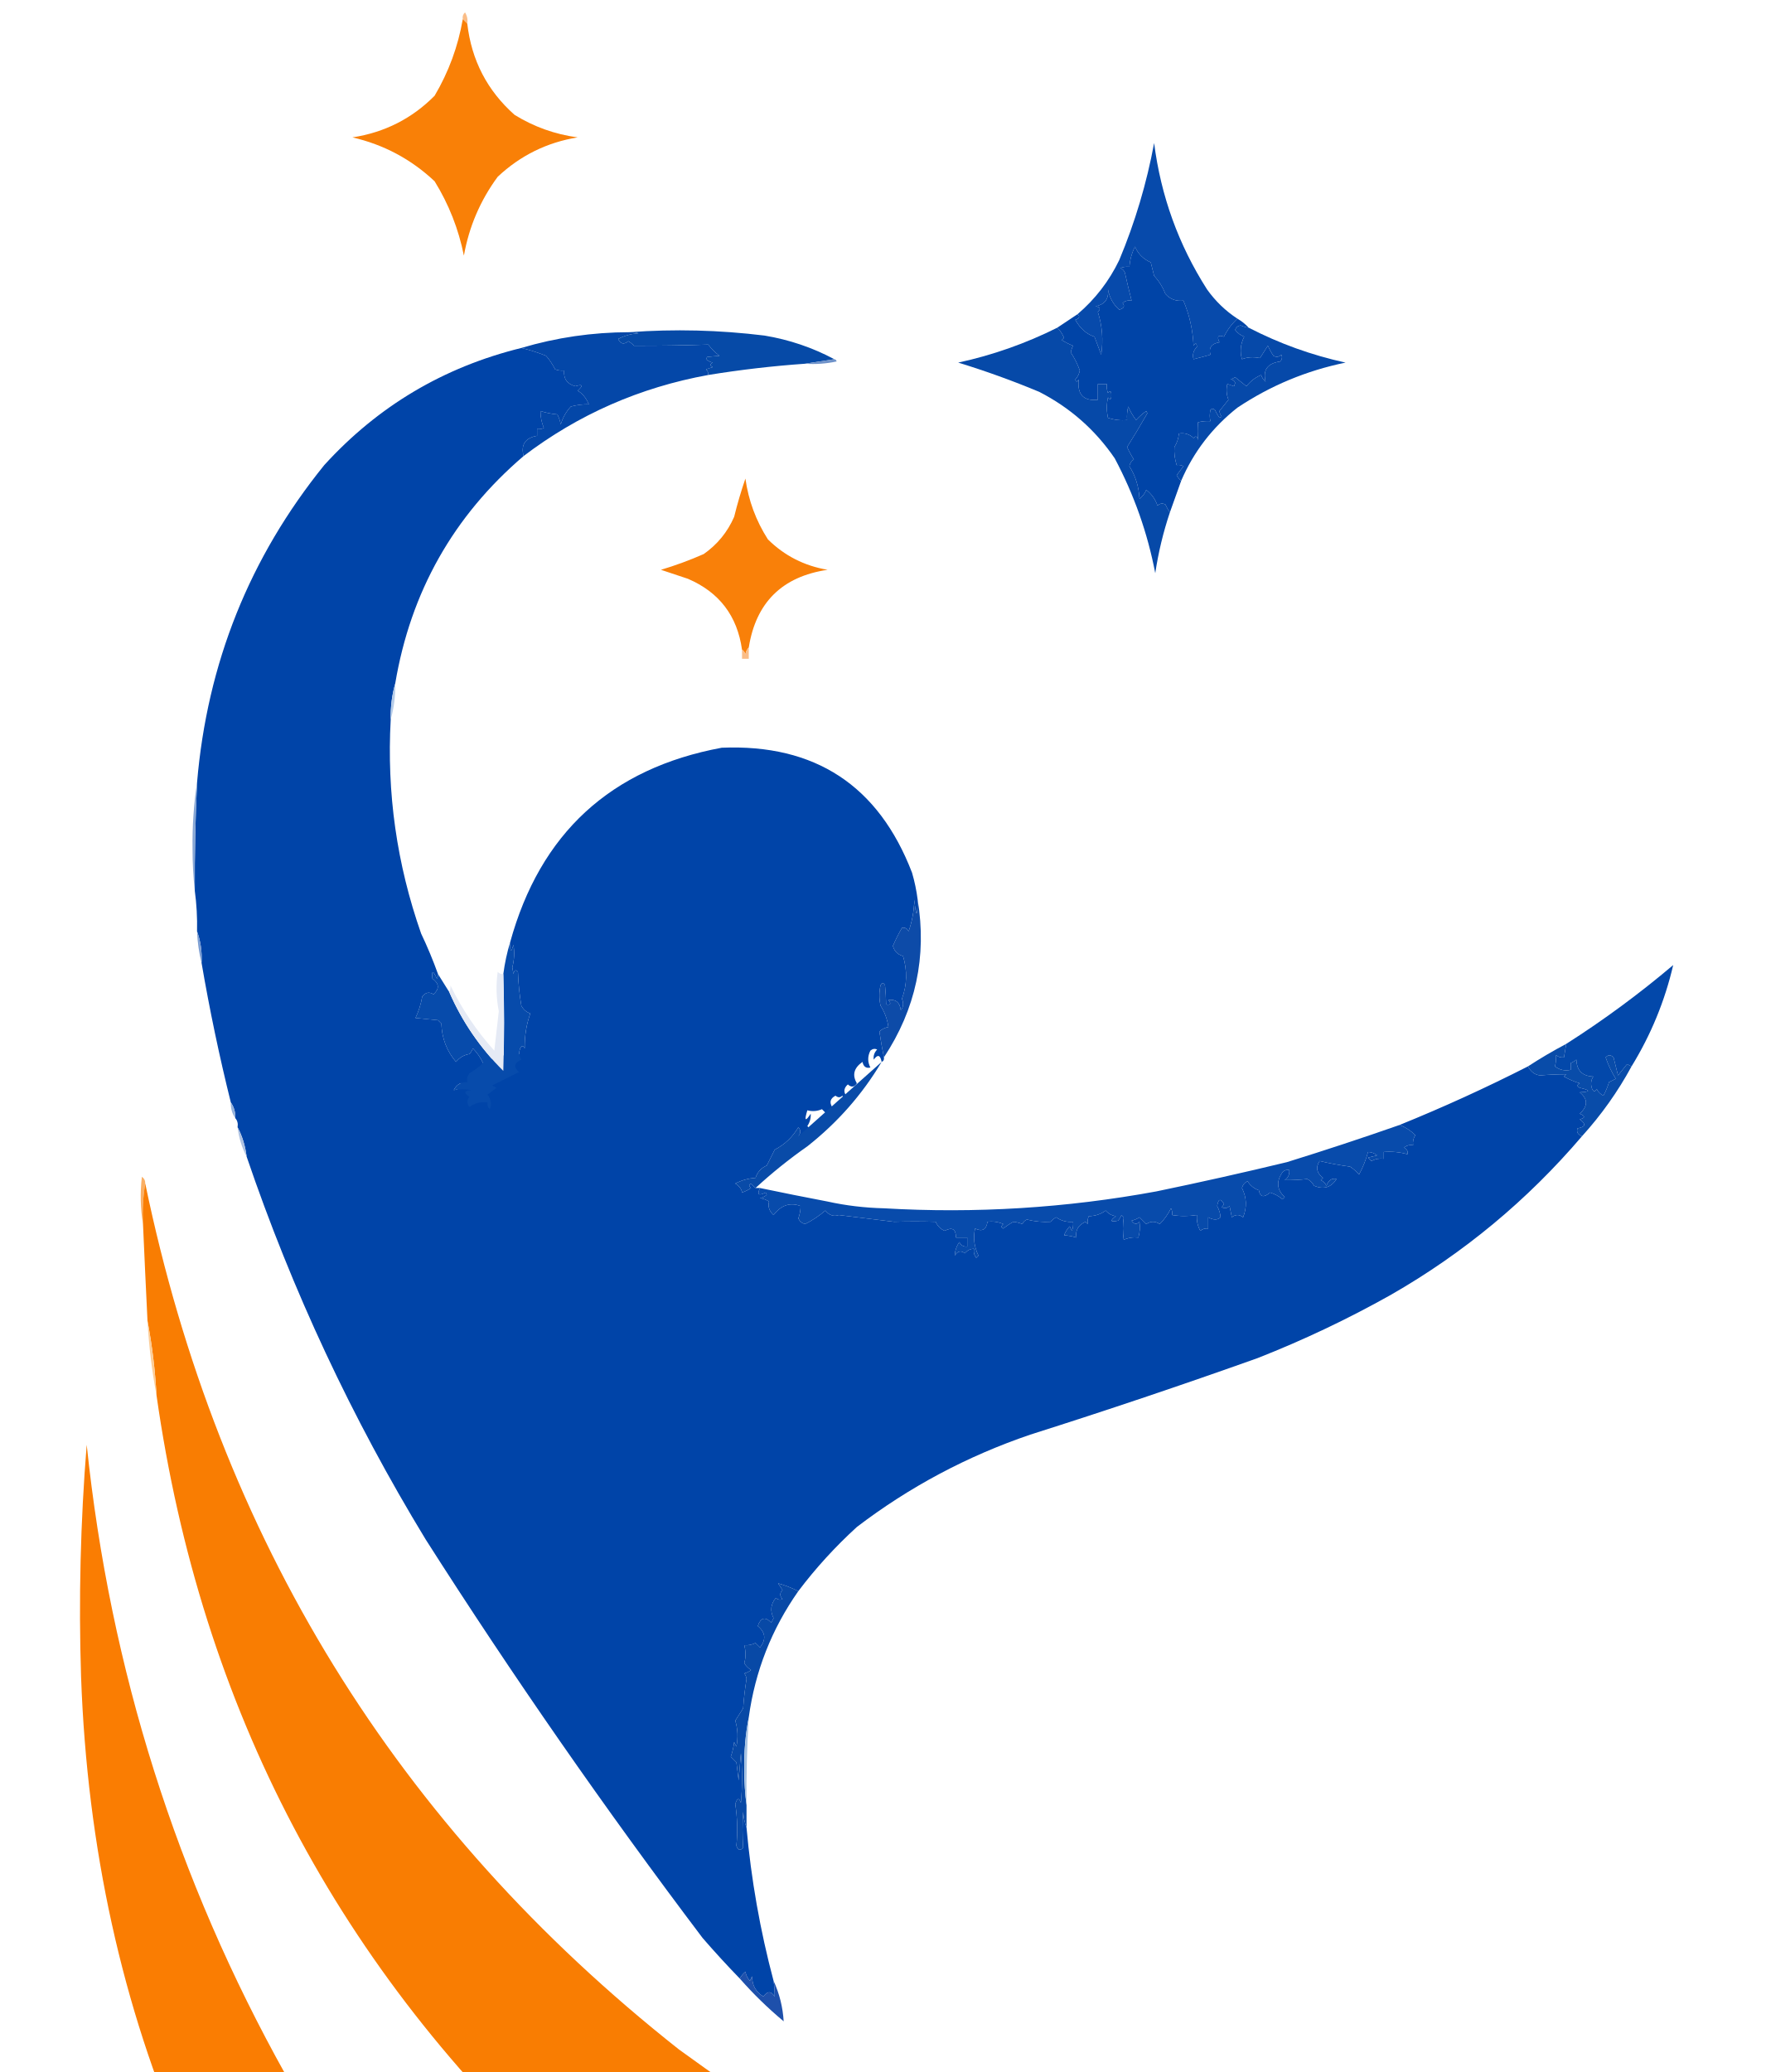
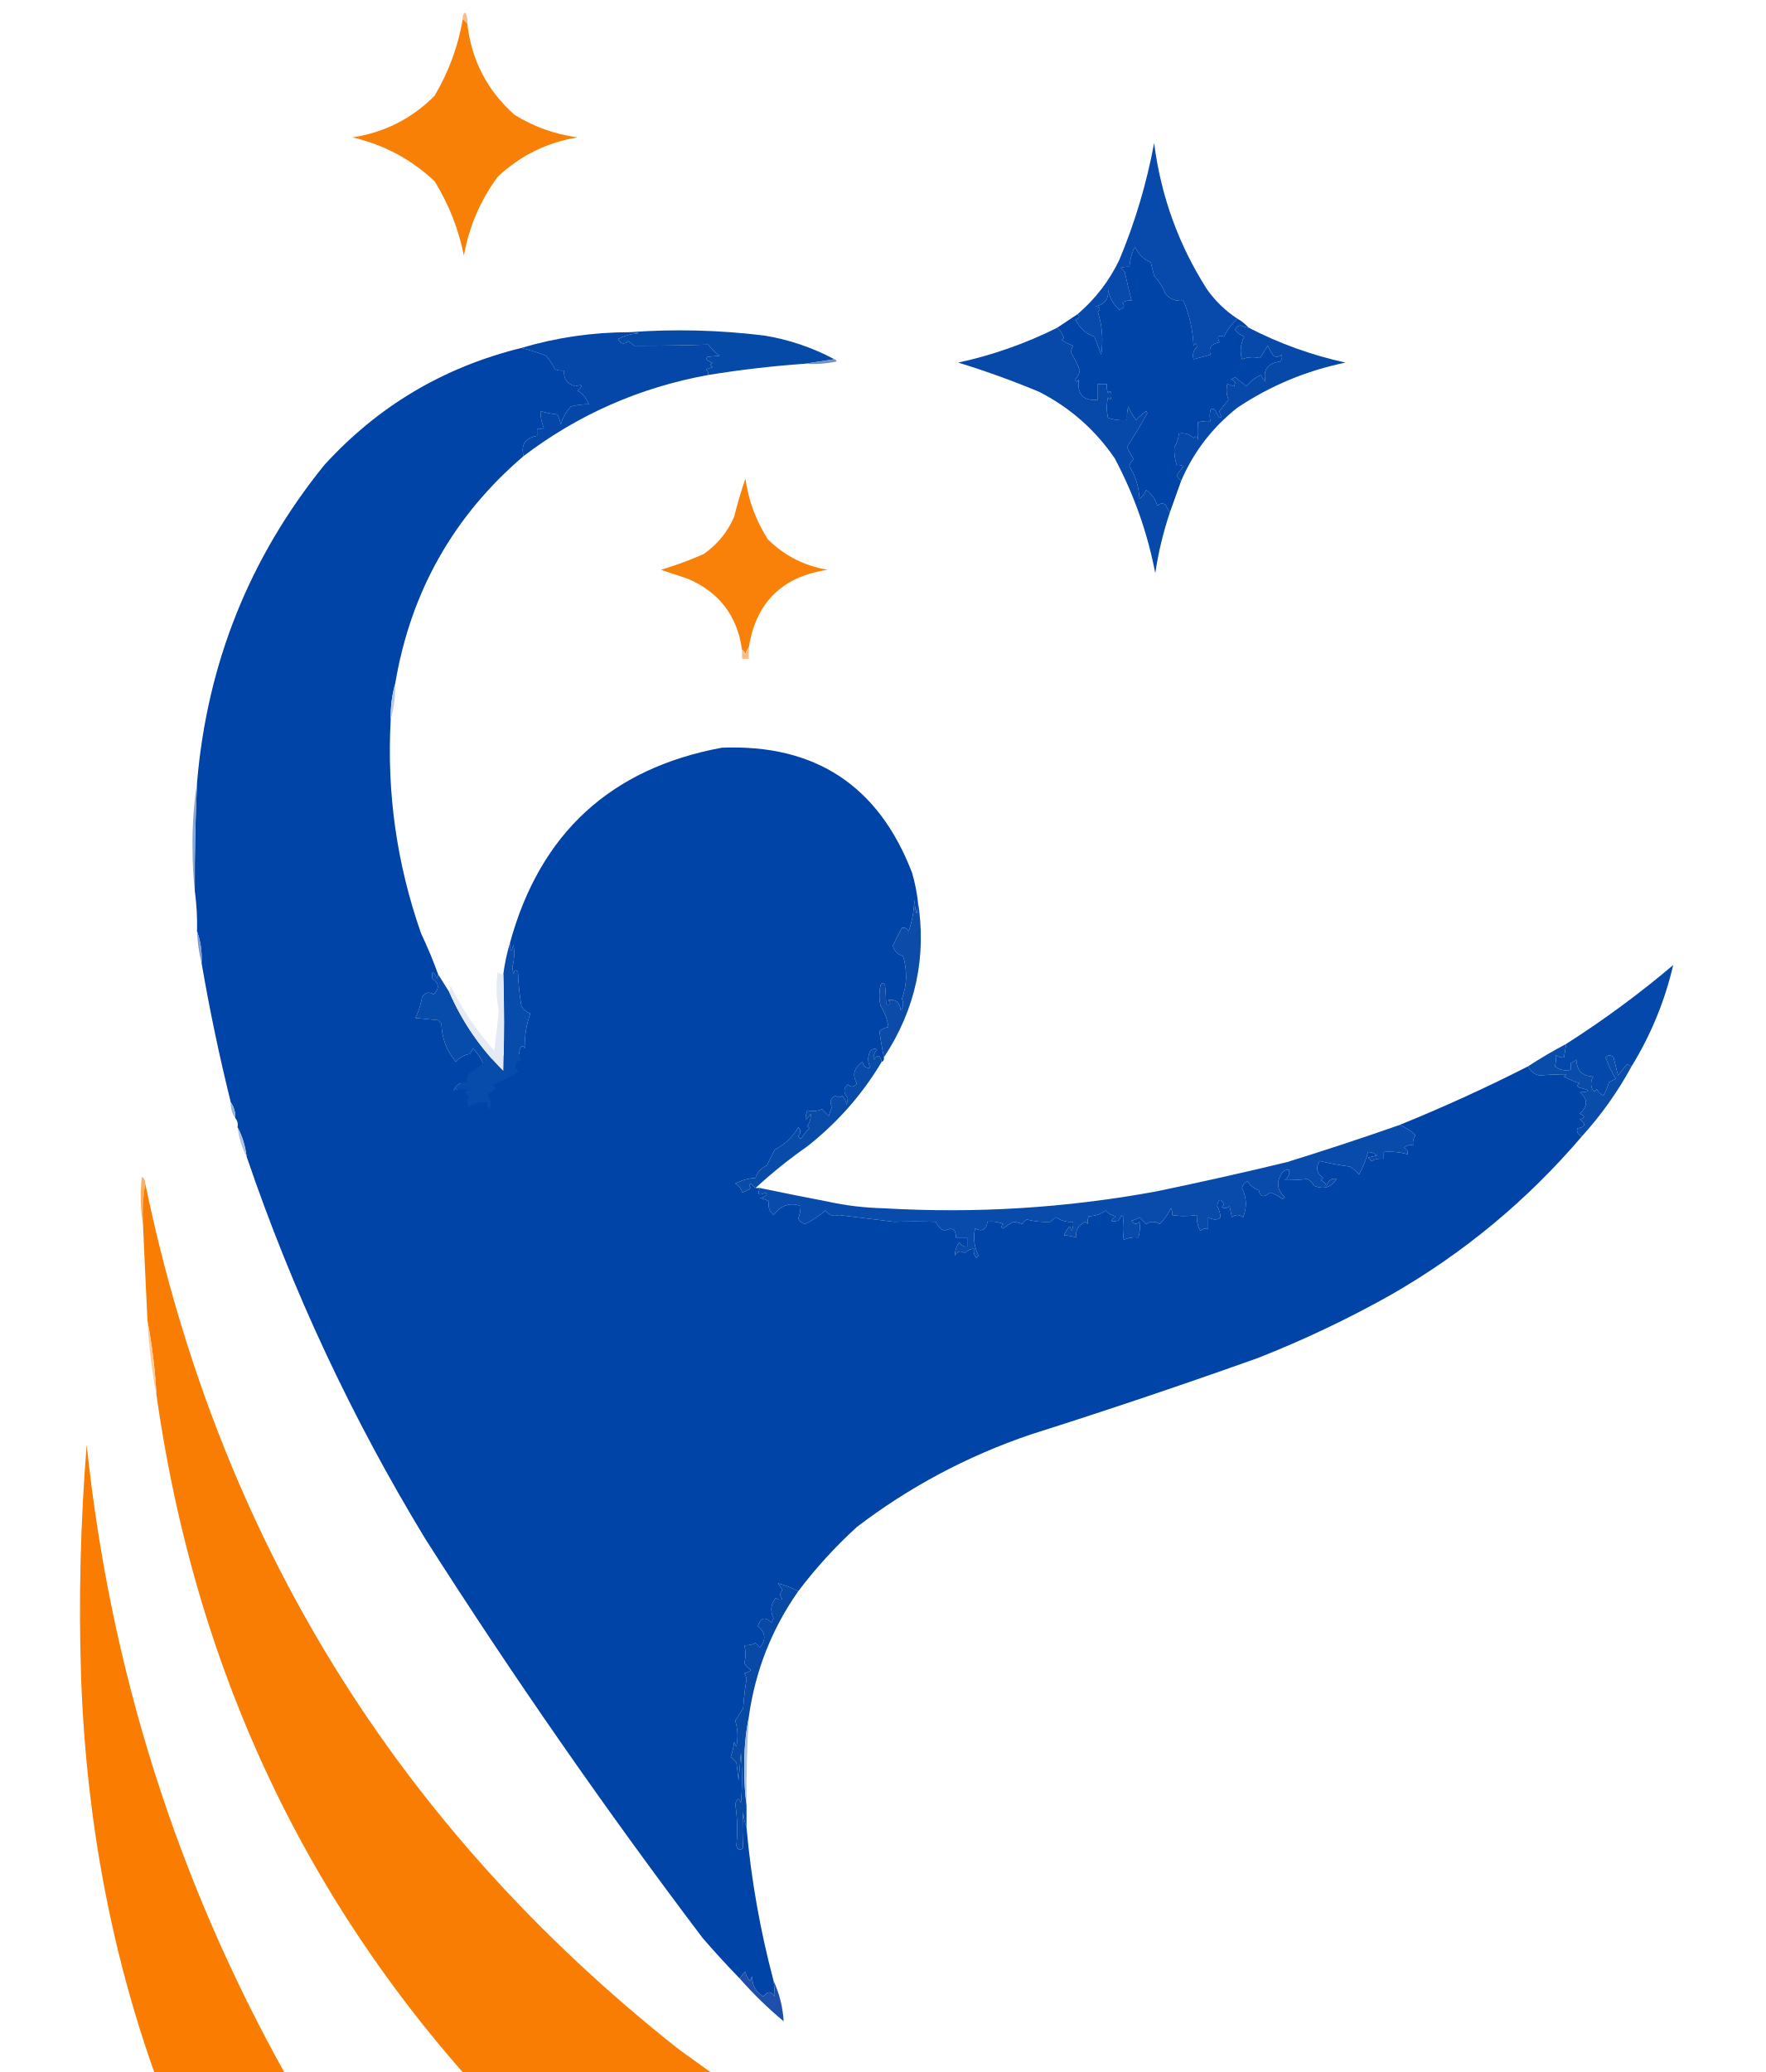
<svg xmlns="http://www.w3.org/2000/svg" viewBox="100 80 784 920" fill="none">
  <g>
    <path fill="#fabd87" d="m307.5 90.5-2-2q-.329-1.762 1-3 1.428 2.318 1 5" />
    <path fill="#f98007" d="m305.5 88.5 2 2q2.804 24.36 21 40.5 12.946 7.981 28 10-20.42 3.336-35.5 17.5-11.586 15.76-15 35-3.543-17.678-13-33-15.587-14.67-36.5-19.5 21.435-3.29 36.5-18.5 9.375-15.877 12.5-34" />
  </g>
  <path fill="#074aab" d="M649.5 221.5q-3.699 3.385-6 8-3.84-1.402-2 2.5-5.264.856-4 5.5a261 261 0 0 1-7.5 2q-.846-3.093 1.5-5.5-.167-2.583-1.5-.5-.478-10.542-4.5-20-4.869.548-8-3-1.765-4.545-5-8l-1.5-6q-4.98-2.199-7-7-2.094 4.197-2.5 9a8.4 8.4 0 0 0-4 .5q1.392.582 2 2a405 405 0 0 0 3 12.5q-2.217-.393-4 1 1.664 2.197-1.5 3-4.035-3.593-5-9 .7 6.298-5.5 7.5 3.103.486 1 2.5 2.969 9.276 1.5 19l-3-8q-5.256-1.698-8.5-7.5 2.788-.901 1-2.5 11.75-10.01 18.5-24a253.5 253.5 0 0 0 15.5-52q4.5 35.26 23.5 65 5.604 7.857 13.5 13" />
  <g>
    <path fill="#f98009" d="M432.5 367.5q-1.152 1.144-1.5 3-.417-1.374-1.5-2-3.14-22.539-24-31.5l-12-4a163 163 0 0 0 19-7q9.05-6.339 13.5-16.5a198 198 0 0 1 5-17q2.06 14.615 10 27 11.04 10.896 26.5 13.5-30.224 4.475-35 34.5" />
    <path fill="#fabd87" d="M432.5 367.5v5h-3v-4q1.083.626 1.5 2 .348-1.856 1.5-3" />
    <path fill="#faaf64" d="M164.5 605.5q-1.485 8.715-1 18-1.732-10.232-.5-21 1.558 1.116 1.5 3" />
    <path fill="#f97d02" d="M164.5 605.5q48.93 235.963 237 384.5a2874 2874 0 0 0 190 126 887 887 0 0 1 112 82c20.794 18.51 38.628 39.34 53.5 62.5 17.215 27.86 25.215 58.19 24 91-7.786 59.45-40.953 95.29-99.5 107.5 18.67-14.55 33.17-32.38 43.5-53.5 10.589-25.96 9.922-51.63-2-77q-21.562-42.075-59.5-70.5c-7.333-5.33-14.667-10.67-22-16a7693 7693 0 0 0-142-87 1285 1285 0 0 1-146-106q-154.398-141.01-184-349.5-.925-16.838-4-33a7433 7433 0 0 1-2-43q-.485-9.285 1-18" />
    <path fill="#fccd98" d="M165.5 666.5q3.075 16.162 4 33-3.082-16.162-4-33" />
    <path fill="#fa7d02" d="M551.5 1439.5c-1.424 2.01-2.09 4.35-2 7q-23.514 68.25-95 79.5c60.611-47.49 68.778-102.66 24.5-165.5a444.6 444.6 0 0 0-57.5-54.5 1234 1234 0 0 1-116-94Q144.172 1052.519 136 824.5a911 911 0 0 1 2.5-103q15.621 149.614 88.5 280 51.1 84.645 127.5 148.5a2824 2824 0 0 1 119 100c27.886 25.19 50.386 54.36 67.5 87.5 11.092 25.47 15.759 52.14 14 80a423 423 0 0 1-3.5 22" />
    <path fill="#fcd0a0" d="M551.5 1439.5c.09 2.65-.576 4.99-2 7-.09-2.65.576-4.99 2-7" />
  </g>
  <g>
    <path fill="#0044a7" d="M649.5 221.5a21.6 21.6 0 0 1 5 4 14 14 0 0 1-3.5-1q-1.92.17-2.5 2 1.527 2.028 4 3-2.491 4.905-1 10 3.605-1.42 8-.5l3.5-5.5a29.5 29.5 0 0 0 2.5 4.5q1.926 1.026 3.5-.5.738 1.574-.5 3-8.492 1.185-6.5 9a7.3 7.3 0 0 1-2-3q-3.928 1.685-6.5 5a214 214 0 0 0-5-4l-2 1q1.412-.017 2 1.5l-.5 1.5-3-1q-.843 3.549.5 7l-4 5a4.93 4.93 0 0 0 1 2.5l-1 .5a26.6 26.6 0 0 1-2-3.5q-1-1-2 0-.582 2.712 0 5-2.917-.192-5.5.5a42.3 42.3 0 0 0 0 8q-.476-2.701-2-1-2.631-2.625-6.5-2a13.14 13.14 0 0 1-2 6q-.297 3.87 1 8a4.93 4.93 0 0 1 3 .5q-1.491 1.993-3 4 .833 1.516 2 2.5l-5 14a19.6 19.6 0 0 1-2-3.5q-1.926-1.026-3.5.5-1.42-4.218-5-7a8.9 8.9 0 0 1-3 4q-.387-8.034-4.5-14.5.383-1.989 2-3a44 44 0 0 1-3-5.5q4.197-6.623 9-15l-.5-1a26 26 0 0 0-4.5 4 26.9 26.9 0 0 1-3.5-6 18.5 18.5 0 0 0-.5 6q-4.422.416-8.5-1-1-4.5 0-9 1.527 1.81 1.5-1 .027-2.81-1.5-1a8.4 8.4 0 0 1-.5-4h-4v7q-9.577.966-8.5-9-.981 1.794-1.5 0 1.566-1.684 2-4a35.7 35.7 0 0 0-4-8q.27-1.581 1-3a29 29 0 0 1-5-2.5l1-1q-1.083-2.627-3-4.5l9-6q1.788 1.599-1 2.5 3.244 5.802 8.5 7.5l3 8q1.469-9.724-1.5-19 2.103-2.014-1-2.5 6.2-1.202 5.5-7.5.965 5.407 5 9 3.164-.803 1.5-3 1.783-1.393 4-1a405 405 0 0 1-3-12.5q-.608-1.418-2-2a8.4 8.4 0 0 1 4-.5q.406-4.803 2.5-9 2.02 4.801 7 7l1.5 6q3.235 3.455 5 8 3.131 3.548 8 3 4.022 9.458 4.5 20 1.333-2.083 1.5.5-2.346 2.407-1.5 5.5a261 261 0 0 0 7.5-2q-1.264-4.644 4-5.5-1.84-3.902 2-2.5 2.301-4.615 6-8" />
    <path fill="#0447a8" d="M379.5 227.5a8.4 8.4 0 0 1 4 .5q-4.803.297-9 2.5 1.557 3.397 4.5 1a9.3 9.3 0 0 1 2.5 2q16.803.055 33-.5a26 26 0 0 0 5 5q-3.032.21-5.5.5l-.5 1a6.8 6.8 0 0 0 3 1.5q-2 1 0 2l-3 1q1.129 1.006 1 2.5-45.519 8.271-82 36-1.929-7.599 6-9v-3a4.93 4.93 0 0 0 3-.5q-1.535-3.673-1.5-7.5a34 34 0 0 0 7.5 1.5 15.3 15.3 0 0 1 1.5 4.5 19.4 19.4 0 0 1 4.5-8q4.156-1.076 8-1-2.012-4.434-5-6 3.932-3.558-1-2-5.471-1.46-5-7a8.4 8.4 0 0 1-4-.5 28.8 28.8 0 0 0-4-6 74.4 74.4 0 0 0-11-3.5q23.312-6.952 48-7" />
    <path fill="#064aa7" d="M379.5 227.5q29.832-2.216 60 1.5 16.41 2.72 31 10.5l-13 2a472 472 0 0 0-43 5q.129-1.494-1-2.5l3-1q-2-1 0-2a6.8 6.8 0 0 1-3-1.5l.5-1q2.468-.29 5.5-.5a26 26 0 0 1-5-5q-16.197.555-33 .5a9.3 9.3 0 0 0-2.5-2q-2.943 2.397-4.5-1 4.197-2.203 9-2.5a8.4 8.4 0 0 0-4-.5" />
    <path fill="#0044a8" d="M331.5 234.5a74.4 74.4 0 0 1 11 3.5 28.8 28.8 0 0 1 4 6 8.4 8.4 0 0 0 4 .5q-.471 5.54 5 7 4.932-1.558 1 2 2.988 1.566 5 6-3.844-.076-8 1a19.4 19.4 0 0 0-4.5 8 15.3 15.3 0 0 0-1.5-4.5 34 34 0 0 1-7.5-1.5q-.035 3.827 1.5 7.5a4.93 4.93 0 0 1-3 .5v3q-7.929 1.401-6 9-46.741 39.96-57 101-2.186 7.647-2 16-2.712 48.8 13.5 95a195 195 0 0 1 7.5 18 2.43 2.43 0 0 1-.5 2q-2.571-5.665-2 0 4.559 3.268.5 7-2.847-1.851-5 1a37.5 37.5 0 0 1-3 9.5l10 1 1.5 1.5q.295 9.72 6.5 17 2.31-2.906 6-3.5a9.5 9.5 0 0 0 1.5-2.5 23.4 23.4 0 0 1 4.5 6.5 30 30 0 1 1-6 4.5q-1.393 1.783-1 4-4.118-.19-6 3.5 3.897-.633 8 0-5.164.332-1 3-1.87 2.241 0 4.5 3.552-2.585 8-2-.329 1.762 1 3 1.325-3.357-1-6.5l4-3-2-1q5.991-3 12-6-3.875-3.202 1-5.5-1.477-2.397-.5-5 1-2 2 0-.13-8.195 2.5-15.5-2.704-.955-4-3.5a115 115 0 0 1-1.5-15q-1.524-1.701-2 1l-.5-3a23.7 23.7 0 0 0 .5-10q-1.565 5.59-1.5-1 19.999-72.754 94-86.5 62.187-2.535 84.5 55.5a77 77 0 0 1 2.5 12q-.261 11.96-1.5 0a46 46 0 0 1-2.5 14q-1.137-1.966-3-1.5a78 78 0 0 0-4 8q.924 3.538 4.5 4.5 2.93 9.748-.5 19 1.25 3-.5 5-.64-5.163-5.5-4.5 2.02 2.463-1 2-.068-3.955-.5-8.5-1-2-2 0-1 4.5 0 9a23.7 23.7 0 0 1 3.5 9.5q-2.316.434-4 2a233 233 0 0 0 2 11.5q.258 1.487-1 2-.9-4.687-3.5-1-.398-2.495 1.5-4.5-1.573-.738-3 .5-1.915 3.801 0 7.5-2.864.672-3.5-2.5-5.756 4.027-2.5 9.5-1.724 2.616-4 .5-3.073 2.678 0 6l-.5 3q-.435-2.316-2-4-1.275 1.386-3 0-3.423 1.817-1.5 5a29 29 0 0 0-1.5 4l-3-3q-3.2 1.376-6.5.5-2.121 7.044 1.5 1.5.207 2.899-1.5 5.5l1 1a15 15 0 0 0-3 3.5q-1 2-2 0 1.717-2.086 0-4-3.768 6.517-10.5 10l-3.5 7q-3.745 1.617-5 5.5-4.644.269-9 2.5 2.794 1.839 3 4a15.7 15.7 0 0 0 4-2q-1.509-1.343 0-2a31 31 0 0 0 2 2h2q-2.184 4.397 2.5 2l.5 1a6.8 6.8 0 0 1-3 1.5q2.157.329 4 1.5-.912 3.276 2 6 5.067-6.612 12-4 .036 2.618-1 5.5.897 1.952 3 2.5a42.7 42.7 0 0 0 9-6q2.604 3.206 6 2 12.084 1.491 24.5 3a297 297 0 0 1 18.5 0q1.216 2.836 4 4 5.024-2.661 5 3h5v4q-2.436.21-3.5-2-1.952 2.853-2 6 1.791-3.038 4.5-1 1.536-2.03 4-2-.393 2.217 1 4l1-1q-2.877-5.904-1.5-12 4.758 2.245 5.5-3a13.1 13.1 0 0 1 7 1q-1.509 1.343 0 2a32.4 32.4 0 0 1 4.5-3q1.903.174 4 1 .582-1.392 2-2 5.433 1.341 10.5 1a9.3 9.3 0 0 1 2.5-2q3.384 2.378 7.5 2a8.4 8.4 0 0 1-.5 4l-1-2a12.4 12.4 0 0 0-2.5 4q2.667.104 5.5 1-.869-4.736 4-7l1 1q-.222-1.988.5-3.5 4.251-.068 7.5-2.5 1.757 2.09 4.5 2.5-4.176 3.12 1 2a9.5 9.5 0 0 0 1.5-2.5l1 1q-.723 4.89 0 10 3.062-1.384 6.5-1 1-3.479.5-7-1.946 1.926-3.5-.5a11.3 11.3 0 0 0 3.5-1.5l3 3q3-2 6 0a27 27 0 0 0 5-7q.724 1.422.5 3 5.356.88 11 0-.303 3.734 1.5 7 1.517-1.255 3.5-1v-5q3.532 1.928 5.5 0-.168-2.517-1.5-5 .711-4.8 3-1a3.65 3.65 0 0 1-1 1.5q1.926 1.026 3.5-.5l1 5q2.5-2 5 0 2.69-6.714-.5-13 .552-2.115 2.5-3 1.8 2.868 5 4 .826 4.585 5 1a14.8 14.8 0 0 1 5.5 3l1-1q-5.282-4.836-1-11 1.238-1.329 3-1 .305 2.835-2 4.5 5.227.041 10-.5a6.55 6.55 0 0 1 3 3q6.422 2.65 10-3-3.094-.786-4.5 3-.75-1.75-2.5-2.5l1-1q-4.287-3.291-1.5-7.5a133 133 0 0 0 13.5 2.5 19.9 19.9 0 0 1 4 3.5 46 46 0 0 0 4-10q2.233.05 4 1.5l-4 1 1.5 1.5q2.549-1.359 5.5-1v-3q5.409-.434 10.5 1 .466-1.863-1.5-3 1.783-1.393 4-1-.32-2.466 1-4.5-3.147-3.057-7-4.5a728 728 0 0 0 57-26q1.956 3.689 5.5 4a131 131 0 0 1 11.5-.5l-1 1a32.5 32.5 0 0 0 7 3q-2 1 0 2 7.335 1.643 0 2 5.495 4.455 0 9.5 3.736 1.561 0 2.5 4.374 3.107-1 4-.822 2.394 2 3.5-36.453 42.719-85 70.5a477 477 0 0 1-59 28 2992 2992 0 0 1-101 34q-42.003 14.303-77 41-14.46 13.196-26 28.5-4.517-2.246-9-3.5l2 3q-2 2 0 4-1.573.738-3-.5-3.414 4.101-1 9l-1 2q-4.07-4.233-6 1.5 5.15 4.218 1 9.5l-2-2a9.1 9.1 0 0 1-5 1q1.07 4.106 0 8a9.4 9.4 0 0 0 3 3 6.8 6.8 0 0 1-3 1.5 4.93 4.93 0 0 1 1 2.5q-1.065 6.456-1.5 13l-3.5 5.5q1.69 5.616.5 11.5l-1-2a26.7 26.7 0 0 1-1.5 6.5l2.5 2.5 1 8 1-12a121 121 0 0 1 0 22q-1.207-3.601-2.5.5a73.7 73.7 0 0 1 .5 18.5q.908 2.972 3 1a119 119 0 0 1 0-16q.279 3.804 1.5 7a403.5 403.5 0 0 0 12 68q.527 3.554.5 7-2.324-3.755-5 0-5.095-3.087-5-9l-1 2q-1.565-1.684-2-4a10.5 10.5 0 0 0-2.5 3 430 430 0 0 1-16.5-18 2704 2704 0 0 1-123-177q-49.113-80.72-79.5-170-.835-6.997-4-13 .401-2.398-1-4 .136-3.978-2-7a855 855 0 0 1-13-62q.406-7.4-2-14 .21-9.054-1-18a918 918 0 0 1 1-48q6.721-79.473 56.5-141 35.755-39.26 87.5-52" />
    <path fill="#0649a9" d="M654.5 225.5q20.425 10.56 43 15.5-25.973 5.322-48 20-16.69 13.18-25 32.5-1.167-.984-2-2.5 1.509-2.007 3-4a4.93 4.93 0 0 0-3-.5q-1.297-4.13-1-8a13.14 13.14 0 0 0 2-6q3.869-.625 6.5 2 1.524-1.701 2 1a42.3 42.3 0 0 1 0-8q2.583-.692 5.5-.5-.582-2.288 0-5 1-1 2 0a26.6 26.6 0 0 0 2 3.5l1-.5a4.93 4.93 0 0 1-1-2.5l4-5q-1.343-3.451-.5-7l3 1 .5-1.5q-.588-1.517-2-1.5l2-1q2.49 1.93 5 4 2.572-3.315 6.5-5a7.3 7.3 0 0 0 2 3q-1.992-7.815 6.5-9 1.238-1.426.5-3-1.574 1.526-3.5.5a29.5 29.5 0 0 1-2.5-4.5l-3.5 5.5q-4.395-.92-8 .5-1.491-5.095 1-10-2.473-.972-4-3 .58-1.83 2.5-2 1.707.733 3.5 1" />
    <path fill="#0649a8" d="M569.5 225.5q1.917 1.873 3 4.5l-1 1a29 29 0 0 0 5 2.5q-.73 1.419-1 3a35.7 35.7 0 0 1 4 8q-.434 2.316-2 4 .519 1.794 1.5 0-1.077 9.966 8.5 9v-7h4a8.4 8.4 0 0 0 .5 4q1.527-1.81 1.5 1 .027 2.81-1.5 1-1 4.5 0 9 4.078 1.416 8.5 1a18.5 18.5 0 0 1 .5-6 26.9 26.9 0 0 0 3.5 6 26 26 0 0 1 4.5-4l.5 1q-4.803 8.377-9 15a44 44 0 0 0 3 5.5q-1.617 1.011-2 3 4.113 6.466 4.5 14.5a8.9 8.9 0 0 0 3-4q3.58 2.782 5 7 1.574-1.526 3.5-.5a19.6 19.6 0 0 0 2 3.5 159.5 159.5 0 0 0-6.5 27q-5.115-26.76-18-51-12.96-18.955-33.5-29.5a388 388 0 0 0-36-13 186.3 186.3 0 0 0 44-15.5" />
    <path fill="#0d4ba8" d="M507.5 479.5q6.228 37.846-15 70a233 233 0 0 1-2-11.5q1.684-1.566 4-2a23.7 23.7 0 0 0-3.5-9.5q-1-4.5 0-9 1-2 2 0 .432 4.545.5 8.5 3.02.463 1-2 4.86-.663 5.5 4.5 1.75-2 .5-5 3.43-9.252.5-19-3.576-.962-4.5-4.5a78 78 0 0 1 4-8q1.863-.466 3 1.5a46 46 0 0 0 2.5-14q1.239 11.96 1.5 0" />
    <path fill="#0348aa" d="M824.5 553.5a44 44 0 0 1-2-1l-4 5-2-8q-1.83-1.817-3.5 0 1.647 4.892 4.5 9.5l-3 1.5a32.5 32.5 0 0 1-2.5 6 6.55 6.55 0 0 1-3-3q-1 2-2 0-1.114-2.911.5-5.5-7.25-.25-7.5-7.5a9.5 9.5 0 0 1-2.5 1.5v3q-3.817.923-7-1.5.57-2.281.5-5 1.517 1.255 3.5 1l1-6a435 435 0 0 0 47.5-35q-5.558 23.901-18.5 45" />
    <path fill="#094ca9" d="m795.5 543.5-1 6q-1.983.255-3.5-1 .07 2.719-.5 5 3.183 2.423 7 1.5v-3a9.5 9.5 0 0 0 2.5-1.5q.25 7.25 7.5 7.5-1.614 2.589-.5 5.5 1 2 2 0a6.55 6.55 0 0 0 3 3 32.5 32.5 0 0 0 2.5-6l3-1.5q-2.853-4.608-4.5-9.5 1.67-1.817 3.5 0l2 8 4-5q1.025.544 2 1a158.8 158.8 0 0 1-22 31q-2.822-1.106-2-3.5 5.374-.893 1-4 3.736-.939 0-2.5 5.495-5.045 0-9.5 7.335-.357 0-2-2-1 0-2a32.5 32.5 0 0 1-7-3l1-1a131 131 0 0 0-11.5.5q-3.544-.311-5.5-4a212 212 0 0 1 17-10" />
    <path fill="#074bab" d="M326.5 498.5q-.065 6.59 1.5 1a23.7 23.7 0 0 1-.5 10l.5 3q.476-2.701 2-1a115 115 0 0 0 1.5 15q1.296 2.545 4 3.5-2.63 7.305-2.5 15.5-1-2-2 0-.977 2.603.5 5-4.875 2.298-1 5.5-6.009 3-12 6l2 1-4 3q2.325 3.143 1 6.5-1.329-1.238-1-3-4.448-.585-8 2-1.87-2.259 0-4.5-4.164-2.668 1-3-4.103-.633-8 0 1.882-3.69 6-3.5-.393-2.217 1-4a30 30 0 0 0 6-4.5 23.4 23.4 0 0 0-4.5-6.5 9.5 9.5 0 0 1-1.5 2.5q-3.69.594-6 3.5-6.205-7.28-6.5-17l-1.5-1.5-10-1a37.5 37.5 0 0 0 3-9.5q2.153-2.851 5-1 4.059-3.732-.5-7-.571-5.665 2 0a2.43 2.43 0 0 0 .5-2l5 8q8.655 19.814 24 35a704 704 0 0 0 0-43q.957-7.285 3-14" />
-     <path fill="#094ba8" d="M491.5 551.5q-12.89 21.659-33 37.5a220 220 0 0 0-23 18.5 31 31 0 0 1-2-2q-1.509.657 0 2a15.7 15.7 0 0 1-4 2q-.206-2.161-3-4 4.356-2.231 9-2.5 1.255-3.883 5-5.5l3.5-7q6.732-3.483 10.5-10 1.717 1.914 0 4 1 2 0a15 15 0 0 1 3-3.5l-1-1q1.707-2.601 1.5-5.5-3.621 5.544-1.5-1.5 3.3.876 6.5-.5l3 3a29 29 0 0 1 1.5-4q-1.923-3.183 1.5-5 1.725 1.386 3 0 1.565 1.684 2 4l.5-3q-3.073-3.322 0-6 2.276 2.116 4-.5-3.256-5.473 2.5-9.5.636 3.172 3.5 2.5-1.915-3.699 0-7.5 1.427-1.238 3-.5-1.898 2.005-1.5 4.5 2.6-3.687 3.5 1" />
+     <path fill="#094ba8" d="M491.5 551.5q-12.89 21.659-33 37.5a220 220 0 0 0-23 18.5 31 31 0 0 1-2-2q-1.509.657 0 2a15.7 15.7 0 0 1-4 2q-.206-2.161-3-4 4.356-2.231 9-2.5 1.255-3.883 5-5.5l3.5-7q6.732-3.483 10.5-10 1.717 1.914 0 4 1 2 2 0a15 15 0 0 1 3-3.5l-1-1q1.707-2.601 1.5-5.5-3.621 5.544-1.5-1.5 3.3.876 6.5-.5l3 3a29 29 0 0 1 1.5-4q-1.923-3.183 1.5-5 1.725 1.386 3 0 1.565 1.684 2 4l.5-3q-3.073-3.322 0-6 2.276 2.116 4-.5-3.256-5.473 2.5-9.5.636 3.172 3.5 2.5-1.915-3.699 0-7.5 1.427-1.238 3-.5-1.898 2.005-1.5 4.5 2.6-3.687 3.5 1" />
    <path fill="#084bab" d="M721.5 579.5q3.853 1.443 7 4.5-1.32 2.034-1 4.5-2.217-.393-4 1 1.966 1.137 1.5 3-5.091-1.434-10.5-1v3q-2.951-.359-5.5 1l-1.5-1.5 4-1q-1.767-1.45-4-1.5a46 46 0 0 1-4 10 19.9 19.9 0 0 0-4-3.5 133 133 0 0 1-13.5-2.5q-2.787 4.209 1.5 7.5l-1 1q1.75.75 2.5 2.5 1.406-3.786 4.5-3-3.578 5.65-10 3a6.55 6.55 0 0 0-3-3q-4.773.541-10 .5 2.305-1.665 2-4.5-1.762-.329-3 1-4.282 6.164 1 11l-1 1a14.8 14.8 0 0 0-5.5-3q-4.174 3.585-5-1-3.2-1.132-5-4-1.948.885-2.5 3 3.19 6.286.5 13-2.5-2-5 0l-1-5q-1.574 1.526-3.5.5a3.65 3.65 0 0 0 1-1.5q-2.289-3.8-3 1 1.332 2.483 1.5 5-1.968 1.928-5.5 0v5q-1.983-.255-3.5 1-1.803-3.266-1.5-7-5.644.88-11 0a4.93 4.93 0 0 0-.5-3 27 27 0 0 1-5 7q-3-2-6 0l-3-3a11.3 11.3 0 0 1-3.5 1.5q1.554 2.426 3.5.5a16.6 16.6 0 0 1-.5 7q-3.438-.384-6.5 1-.723-5.11 0-10l-1-1a9.5 9.5 0 0 1-1.5 2.5q-5.176 1.12-1-2-2.743-.41-4.5-2.5-3.249 2.432-7.5 2.5-.722 1.512-.5 3.5l-1-1q-4.869 2.264-4 7-2.833-.896-5.5-1a12.4 12.4 0 0 1 2.5-4l1 2a8.4 8.4 0 0 0 .5-4q-4.116.378-7.5-2a9.3 9.3 0 0 0-2.5 2q-5.067.341-10.5-1-1.418.608-2 2-2.097-.826-4-1a32.4 32.4 0 0 0-4.5 3q-1.509-.657 0-2a13.1 13.1 0 0 0-7-1q-.742 5.245-5.5 3-1.377 6.096 1.5 12l-1 1q-1.393-1.783-1-4-2.464-.03-4 2-2.709-2.038-4.5 1 .048-3.147 2-6 1.064 2.21 3.5 2v-4h-5q.024-5.661-5-3-2.784-1.164-4-4a297 297 0 0 0-18.5 0q-12.416-1.509-24.5-3-3.396 1.206-6-2a42.7 42.7 0 0 1-9 6q-2.103-.548-3-2.5 1.036-2.882 1-5.5-6.933-2.612-12 4-2.912-2.724-2-6a10.3 10.3 0 0 0-4-1.5 6.8 6.8 0 0 0 3-1.5l-.5-1q-4.684 2.397-2.5-2a1696 1696 0 0 0 30 6q12.151 2.685 25 3 60.936 3.563 121-7.5a1819 1819 0 0 0 58-13 1461 1461 0 0 0 50-16.5" />
    <path fill="#0849a6" d="M454.5 786.5q-17.764 25.284-22 56-2.243 11.416-2 23.5.001 8.016 1 15.5v10q-1.221-3.196-1.5-7a119 119 0 0 0 0 16q-2.092 1.972-3-1a73.7 73.7 0 0 0-.5-18.5q1.293-4.101 2.5-.5a121 121 0 0 0 0-22l-1 12-1-8-2.5-2.5a26.7 26.7 0 0 0 1.5-6.5l1 2q1.19-5.884-.5-11.5l3.5-5.5q.435-6.544 1.5-13a4.93 4.93 0 0 0-1-2.5 6.8 6.8 0 0 0 3-1.5 9.4 9.4 0 0 1-3-3q1.07-3.894 0-8a9.1 9.1 0 0 0 5-1l2 2q4.15-5.282-1-9.5 1.93-5.733 6-1.5l1-2q-2.414-4.899 1-9 1.427 1.238 3 .5-2-2 0-4l-2-3q4.483 1.254 9 3.5" />
    <path fill="#1e50ab" d="M443.5 959.5q3.917 8.515 4.5 18a175 175 0 0 1-19.5-19 10.5 10.5 0 0 1 2.5-3q.435 2.316 2 4l1-2q-.095 5.913 5 9 2.676-3.755 5 0a45 45 0 0 0-.5-7" />
    <path fill="#6f92c9" d="M470.5 239.5q.814.09 1 1a49.9 49.9 0 0 1-14 1z" />
    <path fill="#b6cce8" d="M275.5 383.5q.186 8.353-2 16-.186-8.353 2-16" />
    <path fill="#86a6d5" d="M187.5 427.5a918 918 0 0 0-1 48 167 167 0 0 1-1-18.5q-.204-15.063 2-29.5" />
    <path fill="#7c9ed3" d="M187.5 493.5q2.406 6.6 2 14-1.716-6.695-2-14" />
    <path fill="#e5eaf5" d="M323.5 512.5a704 704 0 0 1 0 43q-15.345-15.186-24-35 .663-1.096.5-3a124.3 124.3 0 0 0 19.5 29q1.03-8.83 2-17.5-1.711-8.625-.5-17.5 1.006 1.129 2.5 1" />
    <path fill="#94b2dc" d="M202.5 569.5q2.136 3.022 2 7-2.136-3.022-2-7" />
    <path fill="#adc1e1" d="M205.5 580.5q3.165 6.003 4 13-3.165-6.003-4-13" />
    <path fill="#a6c2e1" d="M432.5 842.5a544 544 0 0 0-1 39q-.999-7.484-1-15.5-.243-12.084 2-23.5" />
  </g>
</svg>
